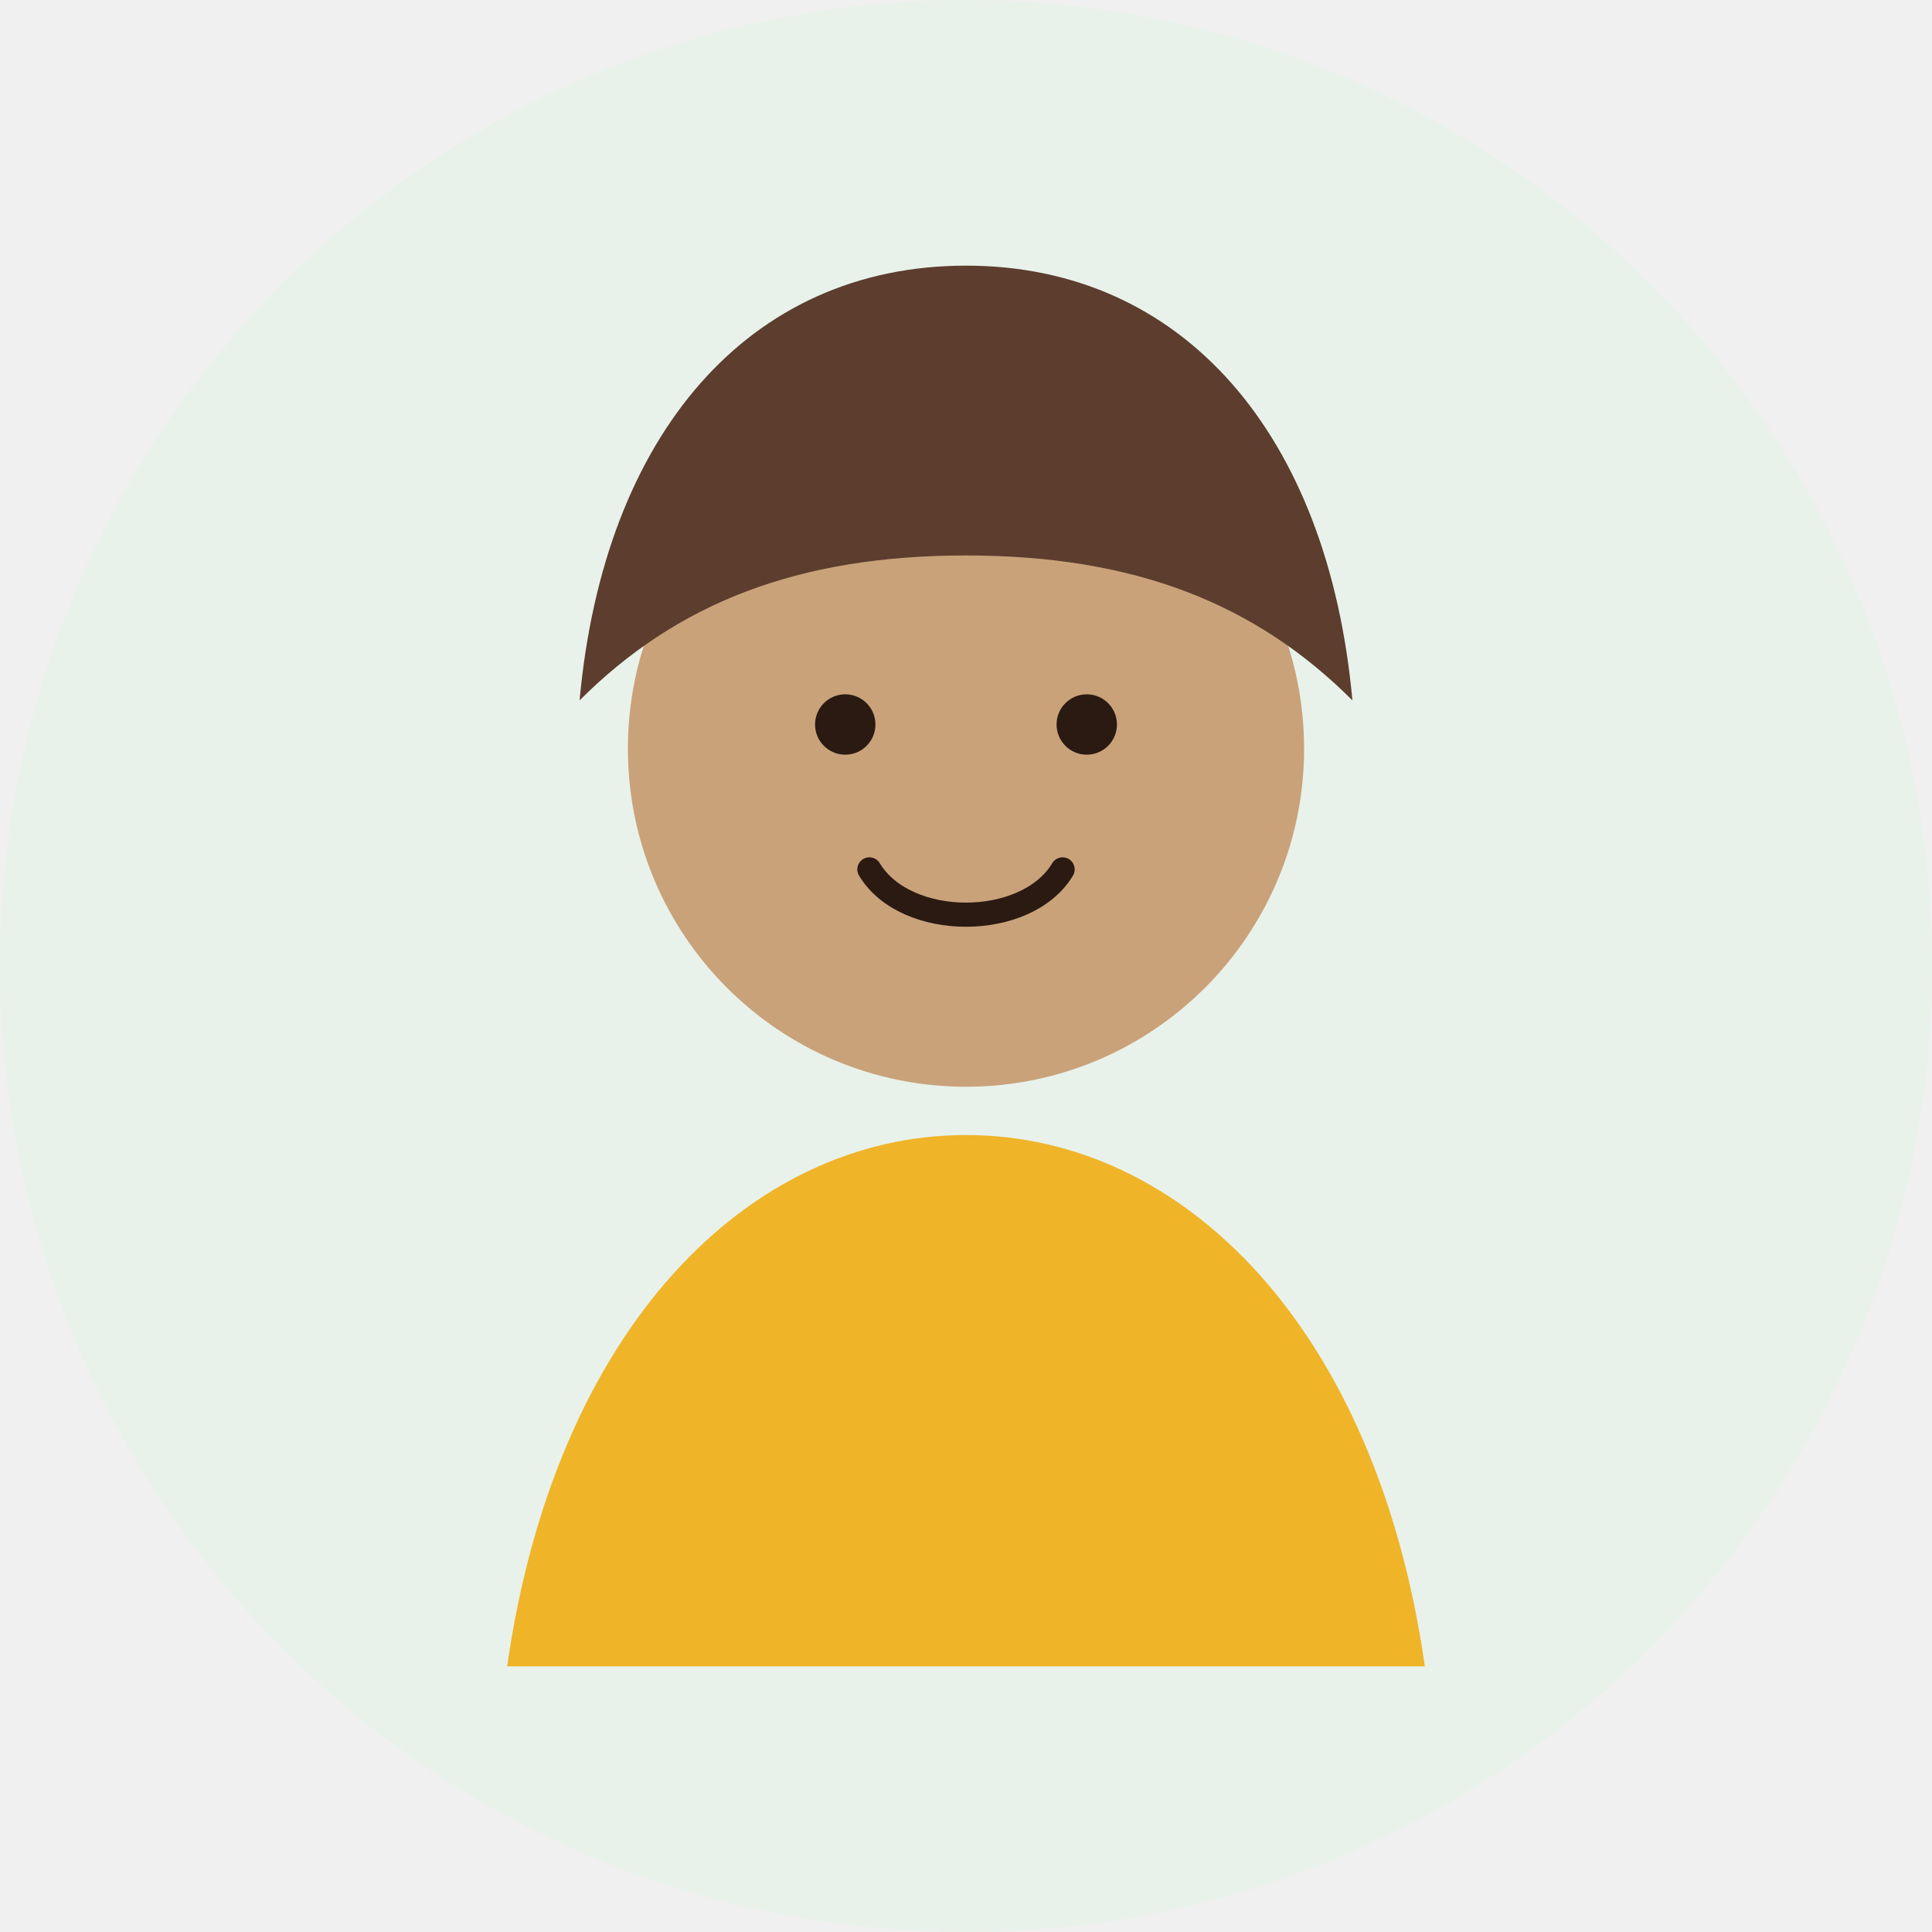
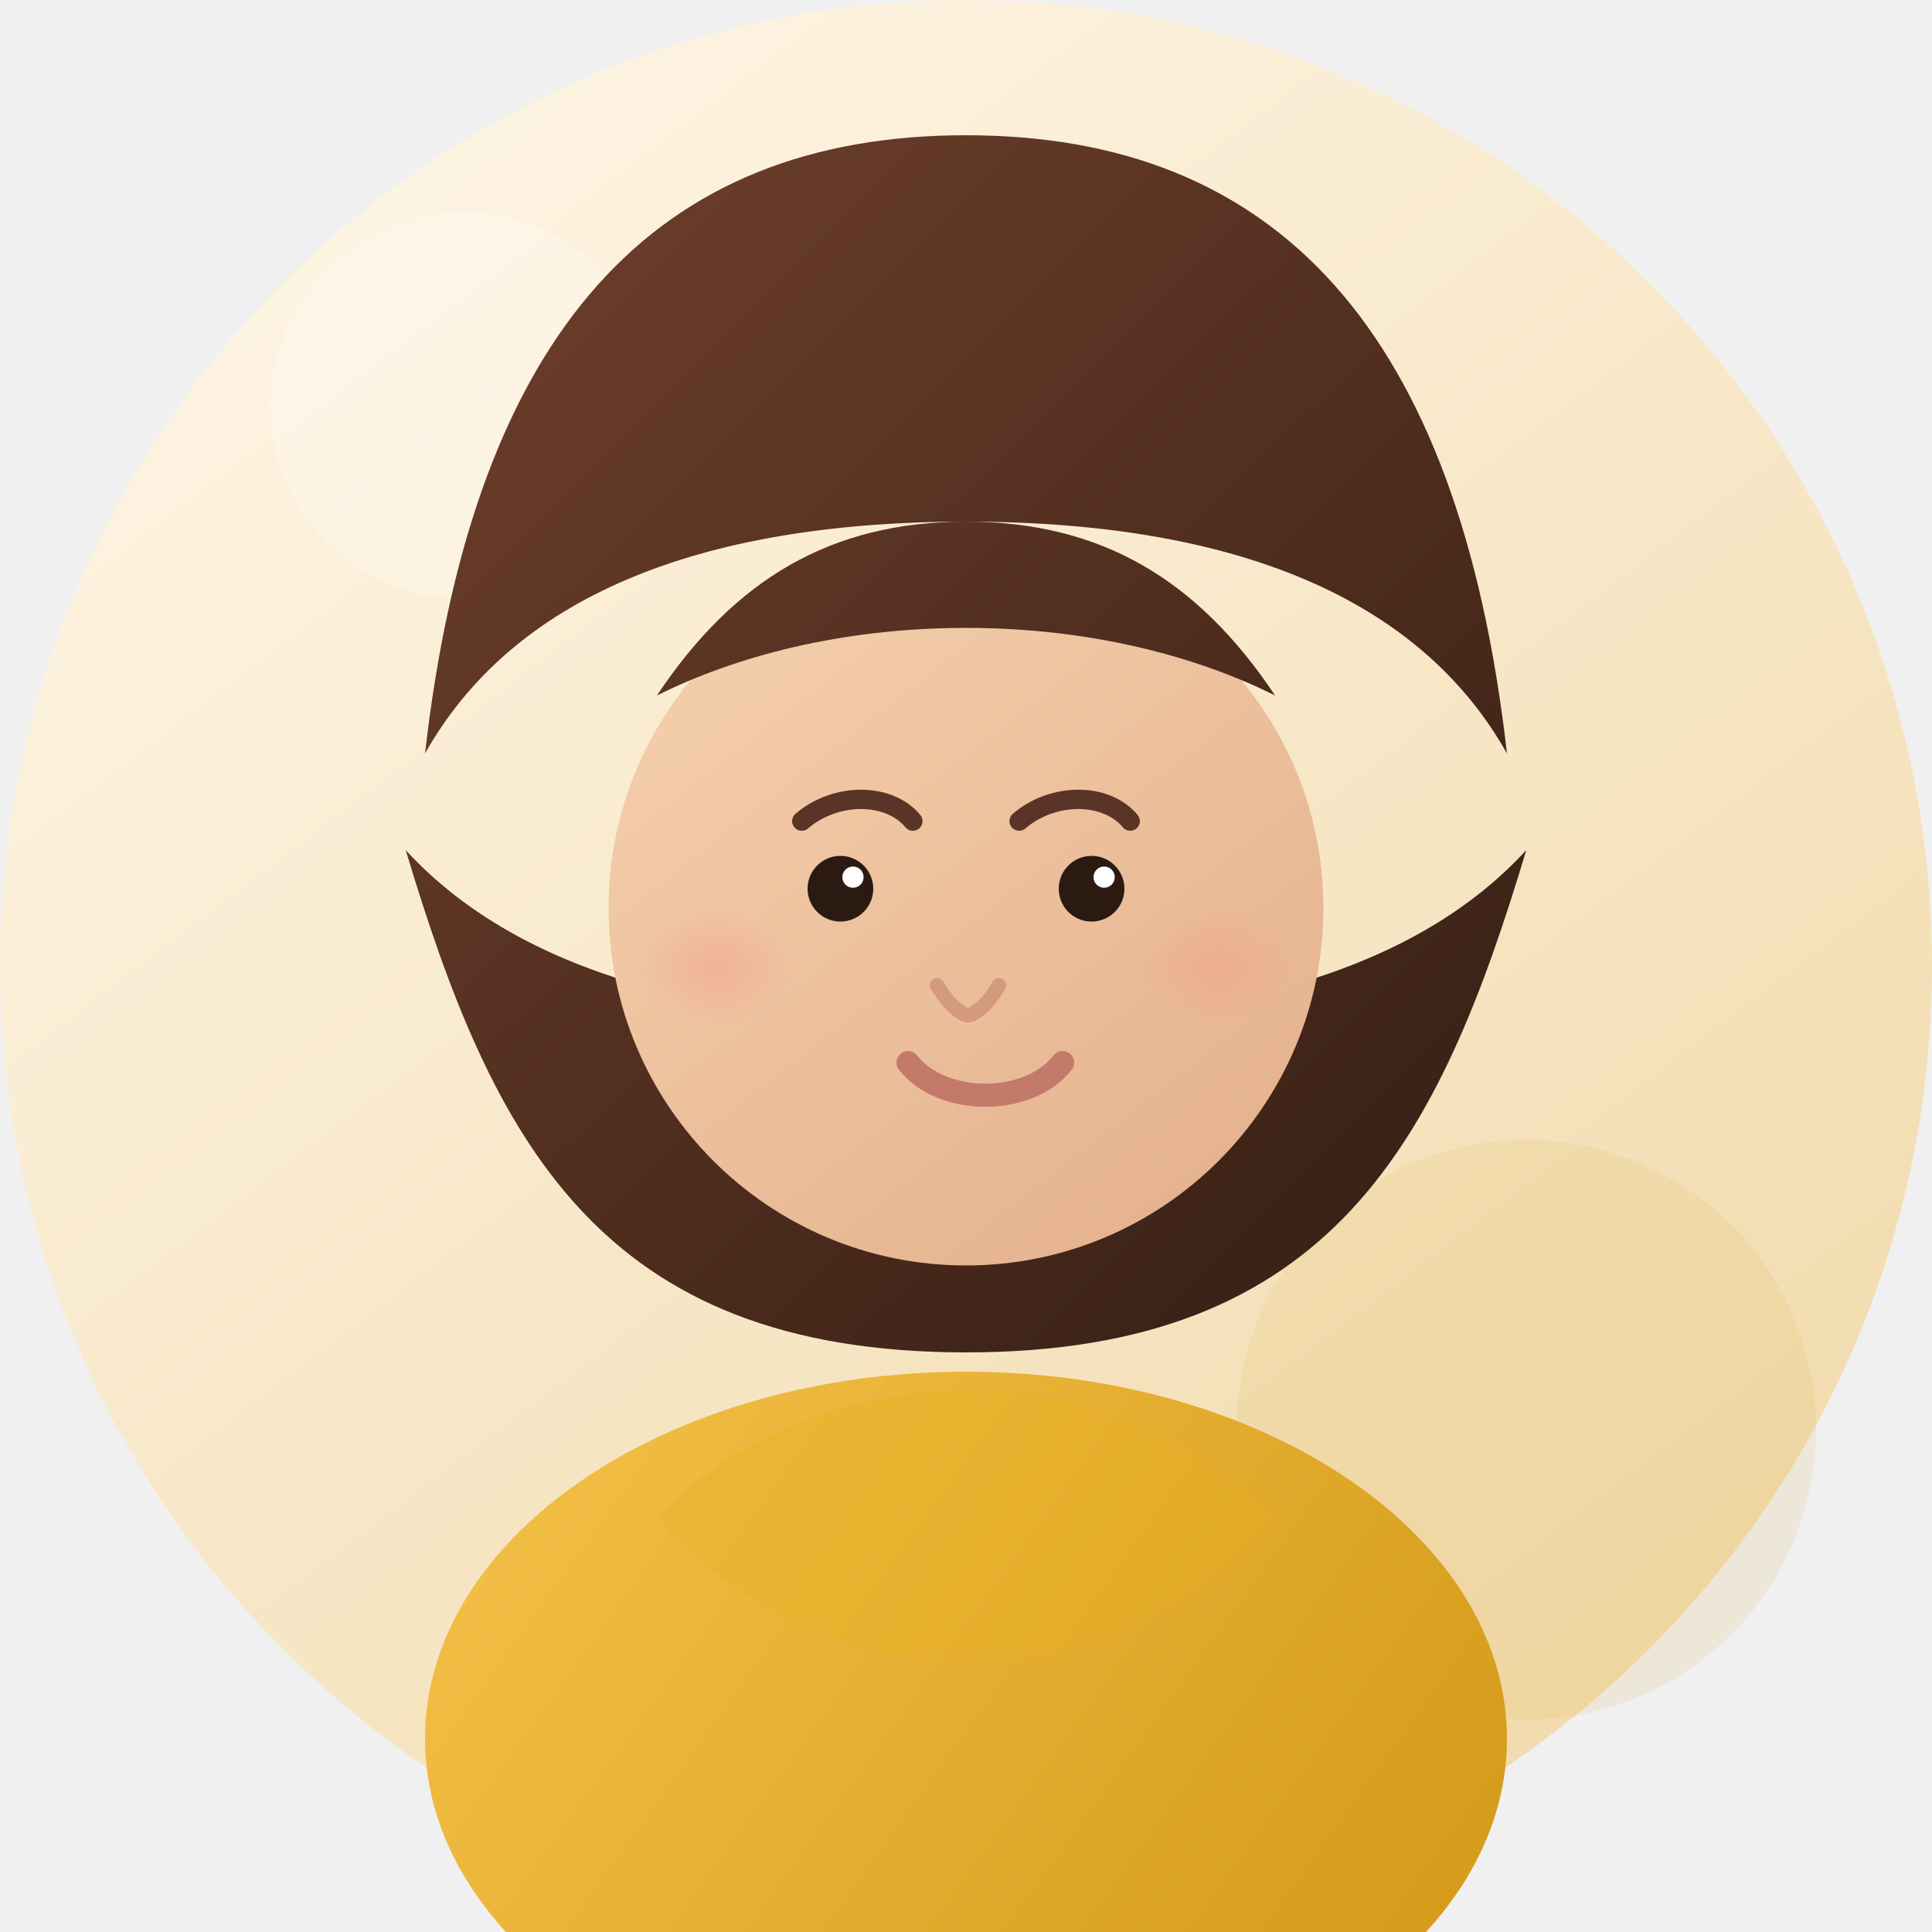
- <svg xmlns="http://www.w3.org/2000/svg" viewBox="0 0 160 160" fill="none">
-   <circle cx="80" cy="80" r="80" fill="#E8F2EA" />
-   <circle cx="80" cy="62" r="28" fill="#C9A27A" />
-   <path d="M42 138c4-28 20-44 38-44s34 16 38 44" fill="#F0B429" />
-   <path d="M48 58c2-22 14-36 32-36s30 14 32 36c-8-8-18-12-32-12s-24 4-32 12z" fill="#5C3D2E" />
-   <circle cx="70" cy="60" r="2.5" fill="#2A1A12" />
-   <circle cx="90" cy="60" r="2.5" fill="#2A1A12" />
-   <path d="M72 72c3 5 13 5 16 0" stroke="#2A1A12" stroke-width="2" stroke-linecap="round" />
+ <svg xmlns="http://www.w3.org/2000/svg" viewBox="0 0 200 200" fill="none">
+   <defs>
+     <linearGradient id="bgF" x1="24" y1="0" x2="176" y2="200" gradientUnits="userSpaceOnUse">
+       <stop stop-color="#FFF6E8" />
+       <stop offset="1" stop-color="#F0D9A8" />
+     </linearGradient>
+     <linearGradient id="skinF" x1="75" y1="48" x2="135" y2="125" gradientUnits="userSpaceOnUse">
+       <stop stop-color="#F6D2B0" />
+       <stop offset="1" stop-color="#E4B08C" />
+     </linearGradient>
+     <linearGradient id="hairF" x1="55" y1="24" x2="150" y2="120" gradientUnits="userSpaceOnUse">
+       <stop stop-color="#6B3D2A" />
+       <stop offset="1" stop-color="#3A2116" />
+     </linearGradient>
+     <linearGradient id="topF" x1="55" y1="128" x2="155" y2="200" gradientUnits="userSpaceOnUse">
+       <stop stop-color="#F5C24A" />
+       <stop offset="1" stop-color="#D49A18" />
+     </linearGradient>
+     <radialGradient id="cheekF" cx="0.5" cy="0.5" r="0.5">
+       <stop stop-color="#F2A08A" stop-opacity=".5" />
+       <stop offset="1" stop-color="#F2A08A" stop-opacity="0" />
+     </radialGradient>
+   </defs>
+   <circle cx="100" cy="100" r="100" fill="url(#bgF)" />
+   <circle cx="48" cy="42" r="20" fill="#fff" opacity=".22" />
+   <circle cx="158" cy="148" r="30" fill="#D49A18" opacity=".1" />
+   <ellipse cx="100" cy="180" rx="56" ry="38" fill="url(#topF)" />
+   <path d="M100 144c-13 0-24 5-32 13 8 9 19 15 32 15s24-6 32-15c-8-8-19-13-32-13z" fill="#E8B020" opacity=".35" />
+   <path d="M44 78c5-44 24-64 56-64s51 20 56 64c-9-16-28-24-56-24s-47 8-56 24z" fill="url(#hairF)" />
+   <path d="M42 88c9 30 20 52 58 52s49-22 58-52c-11 12-30 18-58 18s-47-6-58-18z" fill="url(#hairF)" />
+   <circle cx="100" cy="94" r="37" fill="url(#skinF)" />
+   <path d="M68 72c8-12 18-18 32-18s24 6 32 18c-8-4-19-7-32-7s-24 3-32 7z" fill="url(#hairF)" />
+   <ellipse cx="74" cy="100" rx="8" ry="6" fill="url(#cheekF)" />
+   <ellipse cx="126" cy="100" rx="8" ry="6" fill="url(#cheekF)" />
+   <circle cx="87" cy="92" r="3.4" fill="#2A1A12" />
+   <circle cx="113" cy="92" r="3.4" fill="#2A1A12" />
+   <circle cx="88.3" cy="90.8" r="1.1" fill="#fff" />
+   <circle cx="114.3" cy="90.8" r="1.1" fill="#fff" />
+   <path d="M83 85c3.5-3 9-3 11.5 0" stroke="#5A3426" stroke-width="2" stroke-linecap="round" />
+   <path d="M105.5 85c3.5-3 9-3 11.5 0" stroke="#5A3426" stroke-width="2" stroke-linecap="round" />
+   <path d="M97 102c1.2 2 2.6 3.1 3.2 3.1s2-1 3.2-3.1" stroke="#D49A7E" stroke-width="1.5" stroke-linecap="round" />
+   <path d="M94 110c3.5 4.5 12.5 4.5 16 0" stroke="#C47A6A" stroke-width="2.4" stroke-linecap="round" />
</svg>
